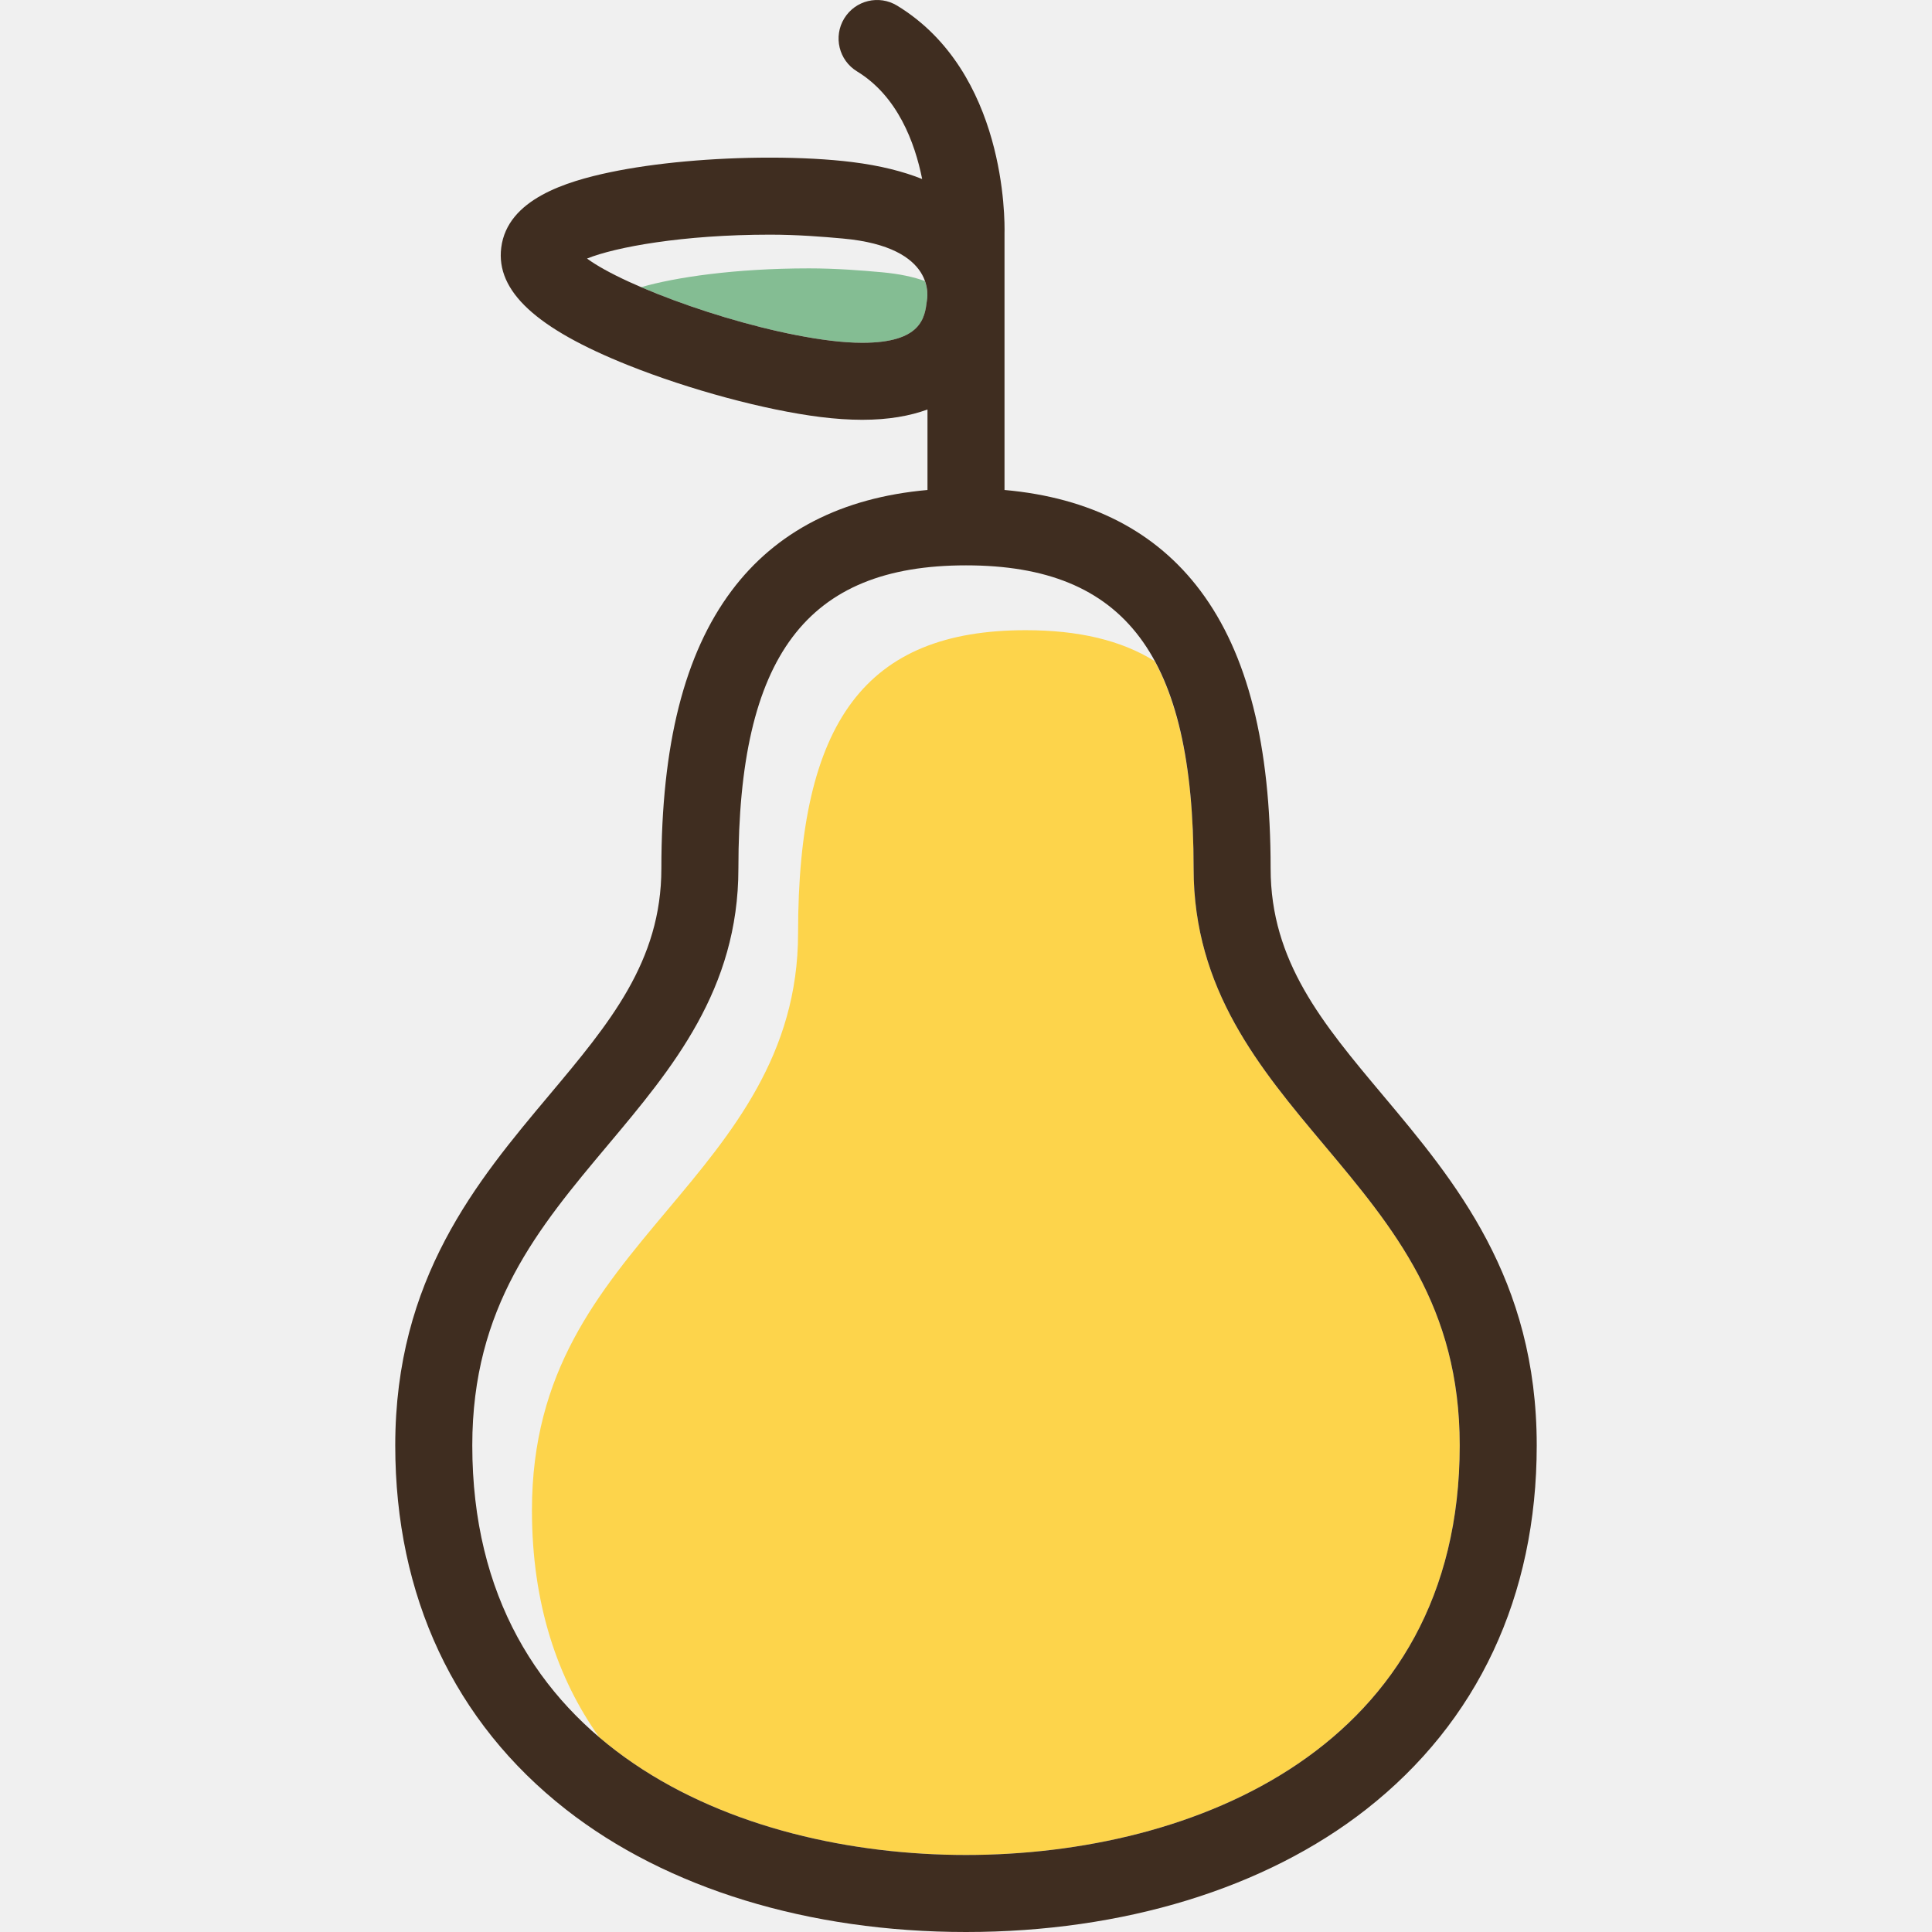
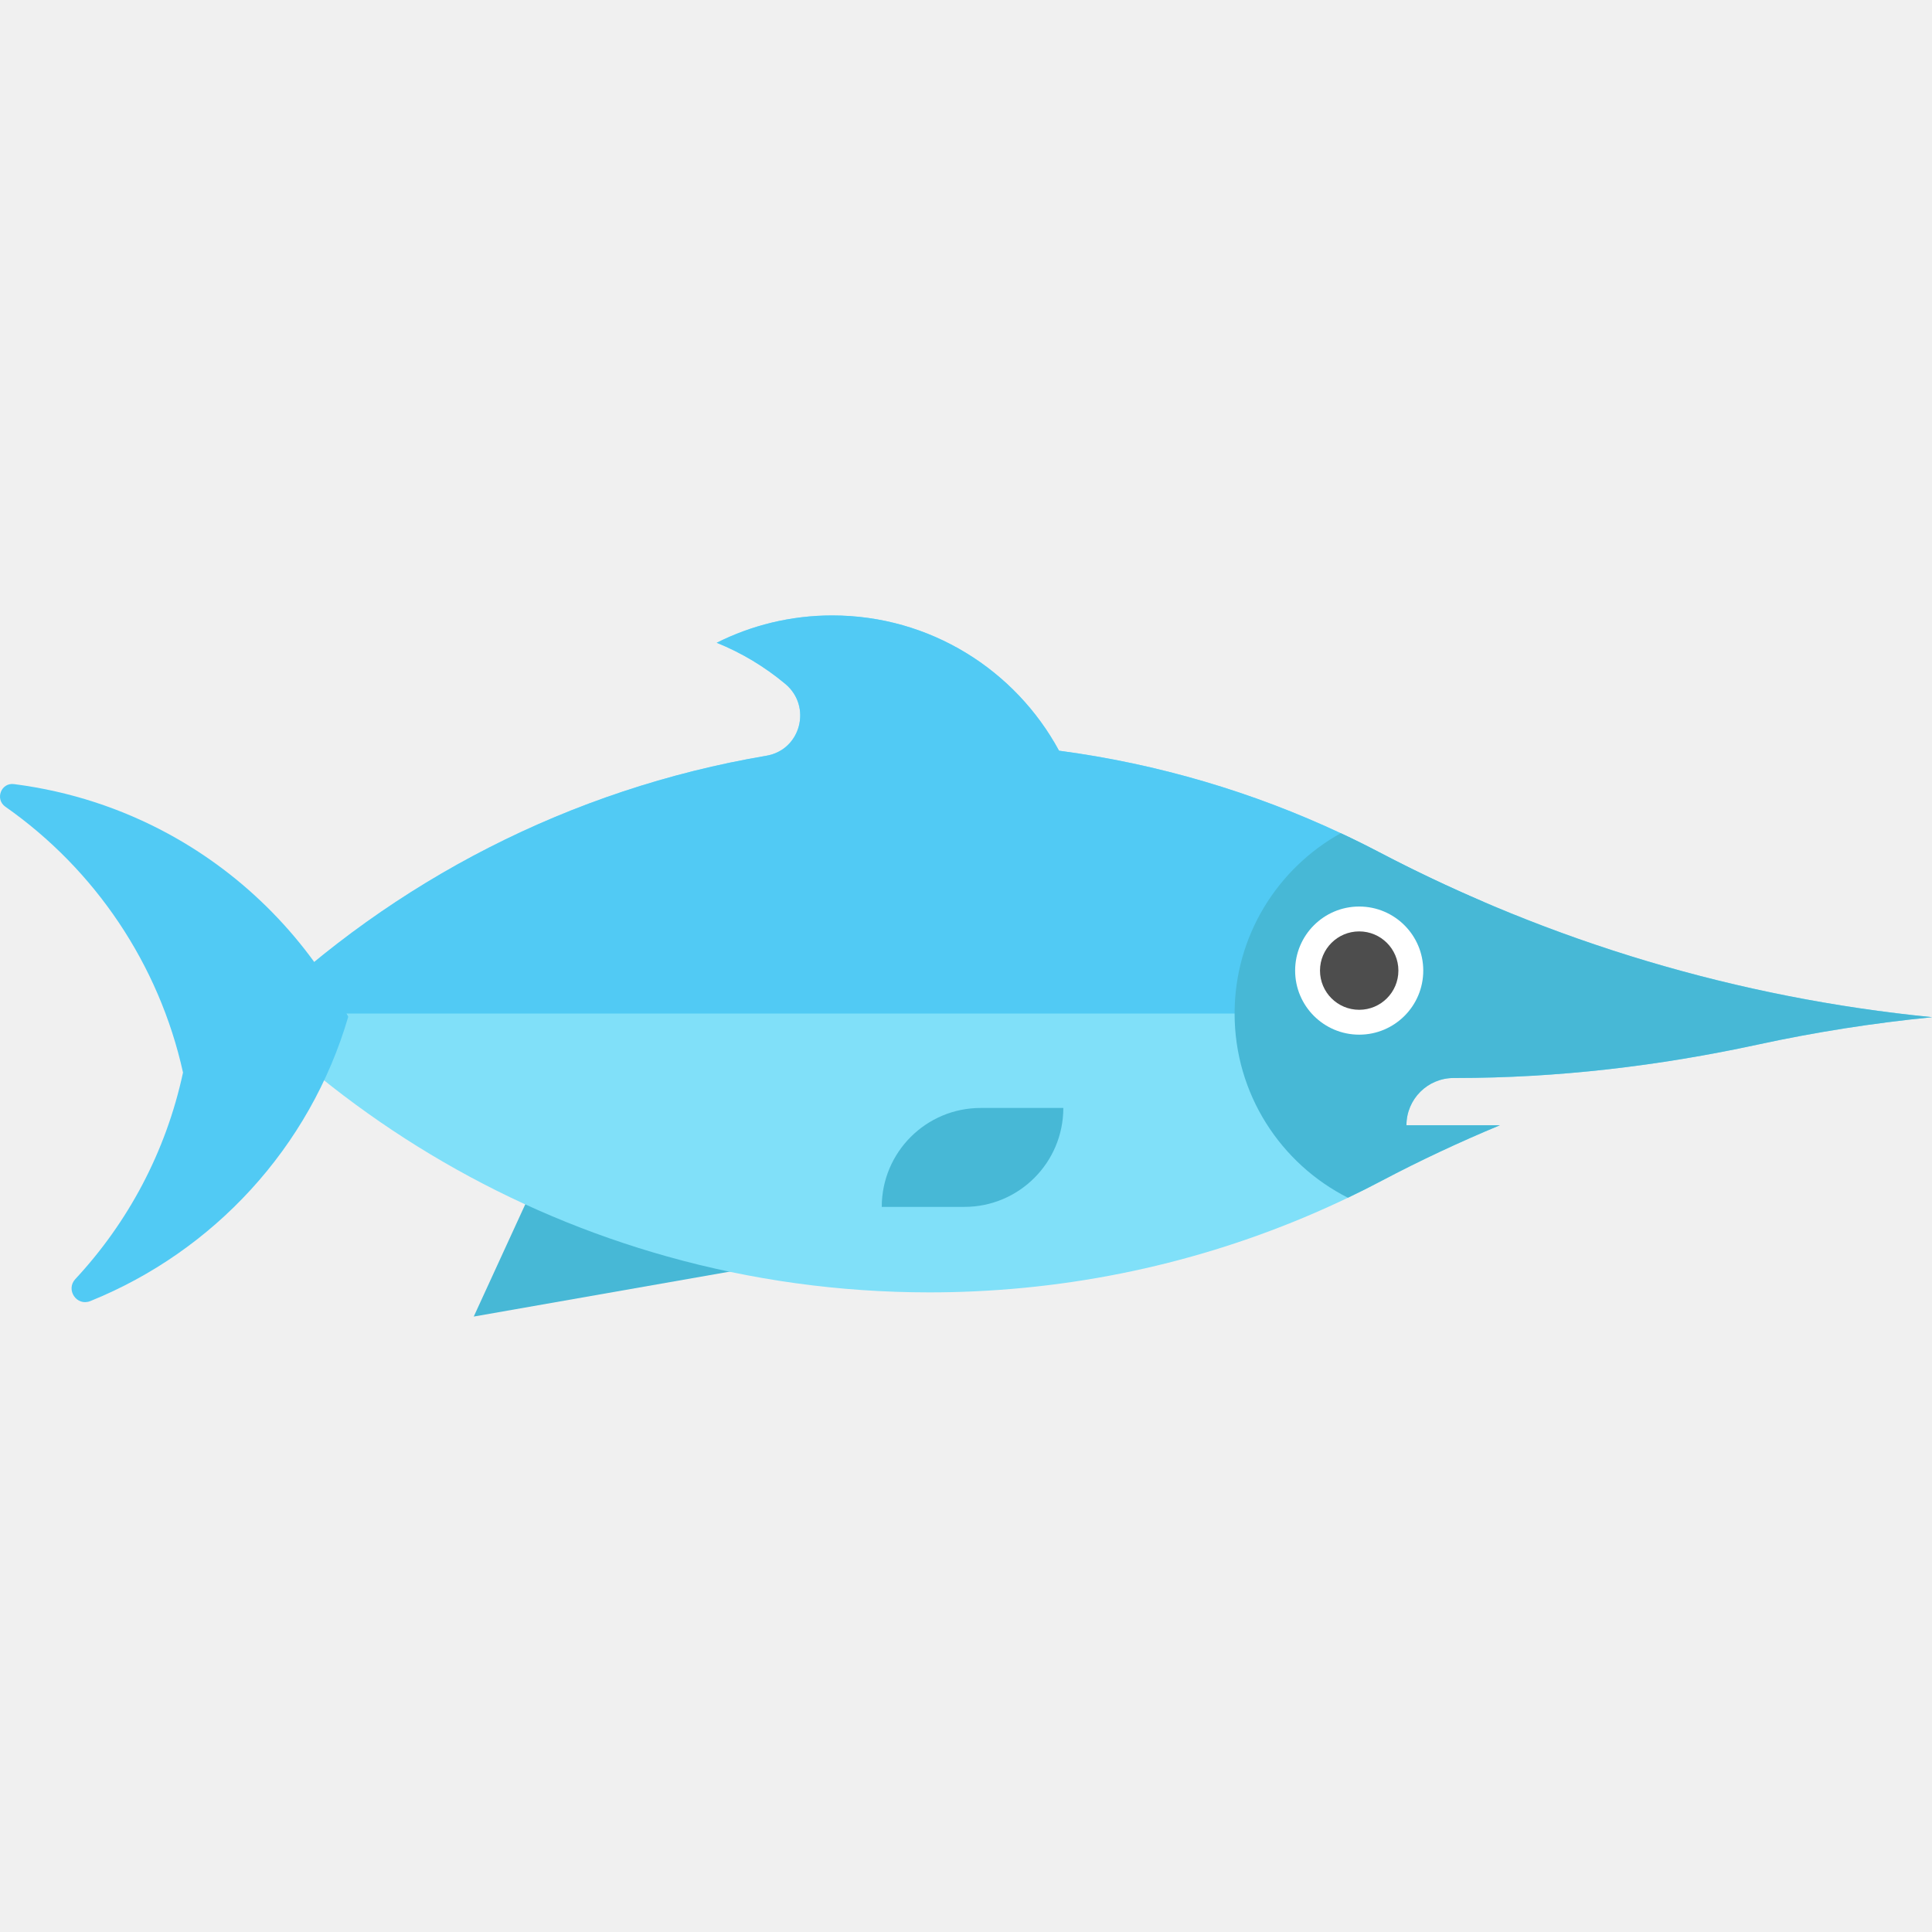
- <svg xmlns="http://www.w3.org/2000/svg" version="1.1" id="Capa_1" x="0px" y="0px" viewBox="0 0 377.285 377.285" style="enable-background:new 0 0 377.285 377.285;" xml:space="preserve">
+ <svg xmlns="http://www.w3.org/2000/svg" version="1.1" id="Capa_1" x="0px" y="0px" viewBox="0 0 449.705 449.705" style="enable-background:new 0 0 449.705 449.705;" xml:space="preserve">
  <g>
+     <polygon style="fill:#47B8D6;" points="137.018,248.187 178.807,253.578 173.416,295.367 110.271,306.452  " />
+     <path style="fill:#80E0F9;" d="M449.705,236.763l-0.01,0.01c-13.63,1.35-27.15,3.47-40.49,6.36c-23.14,5.01-46.71,7.79-70.39,7.79   h-0.44c-6.08,0-11,4.92-11,11h21.75c-9.34,3.89-18.53,8.18-27.51,12.92c-2.59,1.37-5.21,2.69-7.86,3.95   c-26.53,12.71-55.94,20.38-86.98,21.79c-3.45,0.16-6.91,0.24-10.4,0.24c-21.13,0-41.58-2.9-60.97-8.33   c-36.88-10.31-69.96-29.76-96.64-55.73c0.29-0.28,0.59-0.57,0.88-0.84c31.98-30.82,73.02-52.27,118.74-60.01   c8.03-1.36,10.66-11.5,4.41-16.72c-4.76-3.97-10.13-7.22-15.97-9.58c8.09-4.06,17.22-6.36,26.88-6.36   c22.81,0,42.65,12.73,52.8,31.48c23.15,3.08,45.19,9.66,65.58,19.21c3.01,1.4,5.99,2.88,8.93,4.42   c7.97,4.18,16.09,8.04,24.34,11.57C378.505,224.163,413.705,233.203,449.705,236.763z" />
+     <path style="fill:#51CAF4;" d="M345.355,209.933l-57.98,25.99H59.645c31.98-30.82,73.02-52.27,118.74-60.01   c8.03-1.36,10.66-11.5,4.41-16.72c-4.76-3.97-10.13-7.22-15.97-9.58c8.09-4.06,17.22-6.36,26.88-6.36   c22.81,0,42.65,12.73,52.8,31.48c23.15,3.08,45.19,9.66,65.58,19.21c3.01,1.4,5.99,2.88,8.93,4.42   C328.985,202.543,337.105,206.403,345.355,209.933z" />
+     <path style="fill:#47B8D6;" d="M449.705,236.763l-0.01,0.01c-13.63,1.35-27.15,3.47-40.49,6.36c-23.14,5.01-46.71,7.79-70.39,7.79   h-0.44c-6.08,0-11,4.92-11,11h21.75c-9.34,3.89-18.53,8.18-27.51,12.92c-2.59,1.37-5.21,2.69-7.86,3.95   c-15.65-7.91-26.38-24.14-26.38-42.87c0-18.06,9.97-33.79,24.71-41.98c3.01,1.4,5.99,2.88,8.93,4.42   C361.035,219.323,404.745,232.313,449.705,236.763z" />
+     <path style="fill:#51CAF4;" d="M1.257,187.784c-2.48-1.737-1.014-5.657,1.99-5.273c0.04,0.005,0.08,0.01,0.12,0.015   c12.922,1.667,24.967,5.67,35.773,11.537c18.006,9.778,32.547,24.725,41.92,42.603c-8.942,30.582-31.48,54.607-59.909,66.13   c-0.045,0.018-0.09,0.036-0.135,0.055c-3.153,1.263-5.794-2.642-3.48-5.128c12.211-13.124,21.088-29.552,25.064-48.075   C37.038,224.485,22.128,202.404,1.257,187.784z" />
+     <path style="fill:#47B8D6;" d="M224.479,280.923h-19.236v0c0-12.718,10.31-23.027,23.027-23.027h19.236l0,0   C247.507,270.613,237.197,280.923,224.479,280.923z" />
    <g>
-       <g>
-         <path style="fill:#84BD93;" d="M178.006,51.106c-0.041-0.036-0.088-0.07-0.13-0.106     C177.917,51.036,177.965,51.071,178.006,51.106z" />
-         <path style="fill:#84BD93;" d="M176.564,50.024c0.083,0.054,0.158,0.109,0.238,0.164     C176.722,50.134,176.647,50.078,176.564,50.024z" />
-         <path style="fill:#84BD93;" d="M174.818,49.057c0.111,0.053,0.224,0.106,0.33,0.16C175.041,49.163,174.929,49.111,174.818,49.057     z" />
-         <path style="fill:#84BD93;" d="M179.744,53.095c0.051,0.078,0.094,0.156,0.141,0.234     C179.838,53.251,179.795,53.174,179.744,53.095z" />
-         <path style="fill:#84BD93;" d="M180.276,54.046c0.035,0.073,0.077,0.148,0.109,0.221     C180.353,54.194,180.312,54.12,180.276,54.046z" />
-         <path style="fill:#84BD93;" d="M172.941,48.272c0.03,0.011,0.065,0.021,0.095,0.031     C173.006,48.292,172.971,48.283,172.941,48.272z" />
-         <path style="fill:#84BD93;" d="M178.897,52c0.068,0.077,0.137,0.154,0.201,0.231C179.034,52.154,178.966,52.077,178.897,52z" />
-         <path style="fill:#84BD93;" d="M118.698,52.976c-0.569-0.305-1.095-0.605-1.598-0.901     C117.602,52.372,118.129,52.671,118.698,52.976z" />
-         <path style="fill:#84BD93;" d="M170.468,47.534c0.142,0.035,0.276,0.073,0.414,0.11C170.744,47.608,170.61,47.57,170.468,47.534z     " />
-         <path style="fill:#84BD93;" d="M124.894,55.941c-0.918-0.398-1.799-0.794-2.641-1.187     C123.095,55.148,123.975,55.544,124.894,55.941z" />
-         <path style="fill:#84BD93;" d="M180.622,54.884c-2.185-0.792-4.95-1.406-8.452-1.721c-3.963-0.357-8.86-0.754-14.205-0.754     c-14.483,0-26.177,1.761-32.76,3.67c10.346,4.442,25.031,8.951,36.879,10.43c2.278,0.285,4.4,0.429,6.306,0.429     c11.59,0,12.206-4.929,12.613-8.19C181.018,58.613,181.349,56.948,180.622,54.884z" />
-         <path style="fill:#84BD93;" d="M121.419,54.354c-0.657-0.316-1.287-0.629-1.887-0.939     C120.132,53.725,120.761,54.038,121.419,54.354z" />
-         <path style="fill:#84BD93;" d="M116.444,51.69c-0.669-0.412-1.285-0.815-1.804-1.2C115.16,50.875,115.776,51.278,116.444,51.69z" />
-         <path style="fill:#84BD93;" d="M167.514,46.948c0.173,0.027,0.35,0.053,0.519,0.082     C167.864,47.001,167.687,46.975,167.514,46.948z" />
-       </g>
-       <g>
-         <path style="fill:#FDD44B;" d="M199.037,111.188c0.305,0.049,0.607,0.101,0.907,0.155     C199.644,111.289,199.342,111.237,199.037,111.188z" />
-         <path style="fill:#FDD44B;" d="M193.763,110.592c0.26,0.018,0.526,0.031,0.783,0.052     C194.288,110.623,194.023,110.61,193.763,110.592z" />
-         <path style="fill:#FDD44B;" d="M92.491,289.001c-0.039-0.543-0.092-1.075-0.121-1.625     C92.399,287.926,92.452,288.458,92.491,289.001z" />
-         <path style="fill:#FDD44B;" d="M93.005,294.144c-0.08-0.613-0.166-1.221-0.233-1.843     C92.84,292.923,92.925,293.531,93.005,294.144z" />
-         <path style="fill:#FDD44B;" d="M204.05,112.252c0.252,0.068,0.493,0.149,0.741,0.221     C204.543,112.4,204.302,112.32,204.05,112.252z" />
-         <path style="fill:#FDD44B;" d="M220.12,121.615c-0.233-0.247-0.457-0.506-0.696-0.744     C219.663,121.109,219.887,121.368,220.12,121.615z" />
-         <path style="fill:#FDD44B;" d="M224.662,127.664c0.222,0.371,0.446,0.739,0.658,1.122     C225.108,128.402,224.884,128.034,224.662,127.664z" />
-         <path style="fill:#FDD44B;" d="M208.38,113.697c0.153,0.061,0.315,0.113,0.467,0.176     C208.695,113.811,208.533,113.758,208.38,113.697z" />
-         <path style="fill:#FDD44B;" d="M93.763,298.902c-0.117-0.614-0.231-1.23-0.335-1.854     C93.532,297.673,93.646,298.288,93.763,298.902z" />
-         <path style="fill:#FDD44B;" d="M212.217,115.513c0.284,0.156,0.573,0.306,0.851,0.469     C212.79,115.819,212.501,115.668,212.217,115.513z" />
-         <path style="fill:#FDD44B;" d="M222.097,123.916c0.221,0.283,0.45,0.557,0.664,0.85     C222.547,124.474,222.319,124.199,222.097,123.916z" />
-         <path style="fill:#FDD44B;" d="M215.976,117.913c0.293,0.218,0.579,0.443,0.863,0.671     C216.554,118.357,216.268,118.13,215.976,117.913z" />
-         <path style="fill:#FDD44B;" d="M111.344,333.854c-0.363-0.385-0.714-0.783-1.069-1.177     C110.63,333.07,110.981,333.469,111.344,333.854z" />
-         <path style="fill:#FDD44B;" d="M94.757,303.41c-0.149-0.587-0.287-1.184-0.423-1.781C94.47,302.226,94.608,302.823,94.757,303.41     z" />
-         <path style="fill:#FDD44B;" d="M113.175,335.707c0.321,0.316,0.633,0.643,0.96,0.952     C113.808,336.35,113.496,336.023,113.175,335.707z" />
-         <path style="fill:#FDD44B;" d="M258.521,223.536c-12.503-14.9-25.431-30.306-25.431-53.933c0-17.672-2.438-30.991-7.612-40.503     c-6.558-4.086-14.89-6.035-25.184-6.035c-31.154,0-44.447,17.705-44.447,59.2c0,23.627-12.928,39.034-25.431,53.933     c-13.646,16.263-26.536,31.623-26.536,58.73c0,18.247,4.967,32.852,13.138,44.327c19.171,16.344,46.581,22.988,71.626,22.988     c44.476,0,96.414-20.946,96.414-79.978C285.057,255.159,272.167,239.798,258.521,223.536z" />
-         <path style="fill:#FDD44B;" d="M106.196,327.704c-0.332-0.447-0.661-0.896-0.983-1.352     C105.535,326.808,105.864,327.257,106.196,327.704z" />
-         <path style="fill:#FDD44B;" d="M108.694,330.87c-0.355-0.423-0.702-0.854-1.048-1.287     C107.992,330.016,108.339,330.447,108.694,330.87z" />
-         <path style="fill:#FDD44B;" d="M103.847,324.328c-0.295-0.452-0.594-0.901-0.879-1.363     C103.253,323.427,103.552,323.876,103.847,324.328z" />
-         <path style="fill:#FDD44B;" d="M95.975,307.702c-0.171-0.535-0.324-1.085-0.484-1.629     C95.651,306.617,95.805,307.166,95.975,307.702z" />
-         <path style="fill:#FDD44B;" d="M97.412,311.798c-0.166-0.429-0.313-0.876-0.472-1.312     C97.099,310.922,97.245,311.369,97.412,311.798z" />
-         <path style="fill:#FDD44B;" d="M101.617,320.655c-0.234-0.414-0.478-0.819-0.704-1.241     C101.139,319.835,101.383,320.24,101.617,320.655z" />
-         <path style="fill:#FDD44B;" d="M99.204,315.999c-0.048-0.103-0.103-0.201-0.151-0.304     C99.101,315.798,99.156,315.896,99.204,315.999z" />
-       </g>
+       <circle style="fill:#FFFFFF;" cx="316.375" cy="225.923" r="14.912" />
+       <circle style="fill:#4D4D4D;" cx="316.375" cy="225.923" r="9.124" />
    </g>
-     <path style="fill:#3F2D20;" d="M270.043,213.868c-11.758-14.012-21.912-26.113-21.912-44.265c0-24.164-4.482-41.901-13.702-54.226   c-8.678-11.6-21.529-18.207-38.266-19.693V45.602c0.068-2.689,0.279-31.545-20.968-44.501c-3.544-2.164-8.173-1.042-10.336,2.506   c-2.162,3.546-1.041,8.174,2.506,10.336c7.923,4.832,11.289,13.887,12.718,21.017c-3.689-1.477-8.184-2.626-13.646-3.309   c-4.557-0.569-10.113-0.869-16.07-0.869c-11.175,0-22.534,1.035-31.162,2.841c-8.588,1.798-20.143,5.282-21.324,14.748   c-1.058,8.472,6.812,15.761,24.765,22.939c11.999,4.799,26.747,8.772,37.572,10.125c2.895,0.361,5.644,0.544,8.17,0.544   c5.13,0,9.314-0.757,12.733-2.012v15.719c-16.737,1.487-29.588,8.091-38.266,19.691c-9.22,12.325-13.702,30.062-13.702,54.226   c0,18.152-10.154,30.252-21.912,44.265c-14.088,16.788-30.056,35.817-30.056,68.397c0,29.424,11.523,54.006,33.325,71.086   c19.7,15.434,47.447,23.934,78.131,23.934s58.432-8.5,78.131-23.934c21.802-17.08,33.324-41.662,33.324-71.086   C300.099,249.684,284.131,230.656,270.043,213.868z M118.764,223.536c12.503-14.9,25.432-30.306,25.432-53.933   c0-41.495,13.293-59.2,44.447-59.2c31.154,0,44.447,17.705,44.447,59.2c0,23.627,12.928,39.033,25.431,53.933   c13.646,16.263,26.536,31.623,26.536,58.729c0,59.032-51.938,79.979-96.414,79.979s-96.414-20.947-96.414-79.979   C92.228,255.159,105.118,239.798,118.764,223.536z M164.572,46.578c18.645,1.678,16.472,11.829,16.429,12.17   c-0.407,3.261-1.024,8.19-12.613,8.19c-1.906,0-4.028-0.144-6.306-0.429c-17.088-2.134-40.101-10.57-47.443-16.019   c5.555-2.244,18.735-4.666,35.727-4.666C155.712,45.824,160.609,46.221,164.572,46.578z" />
  </g>
  <g>
</g>
  <g>
</g>
  <g>
</g>
  <g>
</g>
  <g>
</g>
  <g>
</g>
  <g>
</g>
  <g>
</g>
  <g>
</g>
  <g>
</g>
  <g>
</g>
  <g>
</g>
  <g>
</g>
  <g>
</g>
  <g>
</g>
</svg>
